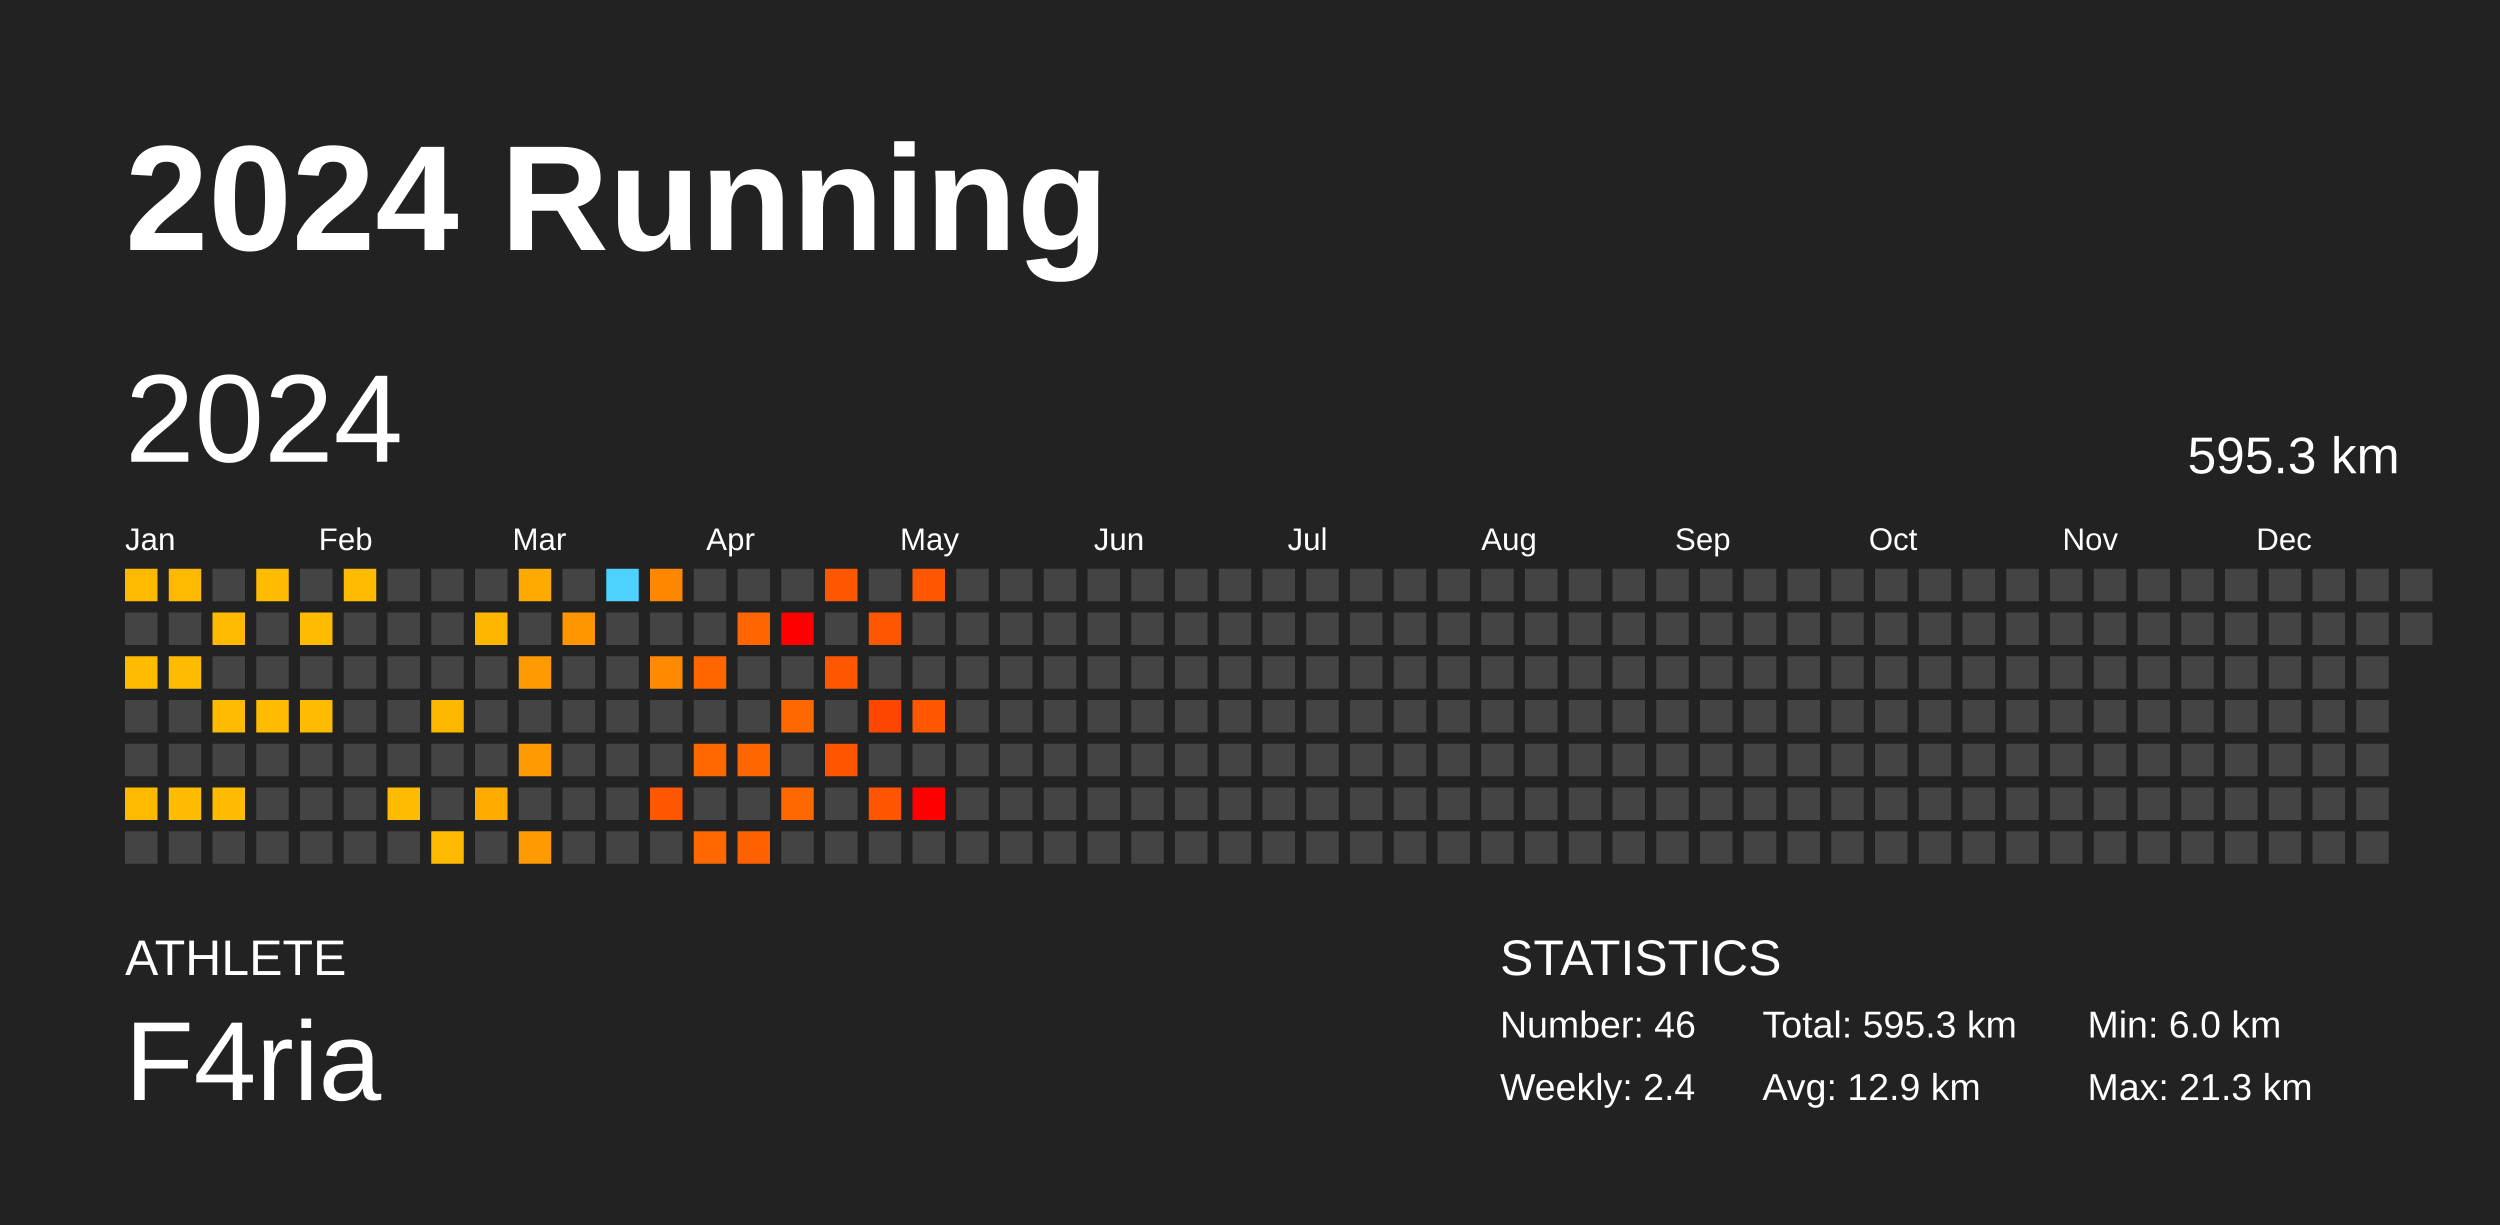
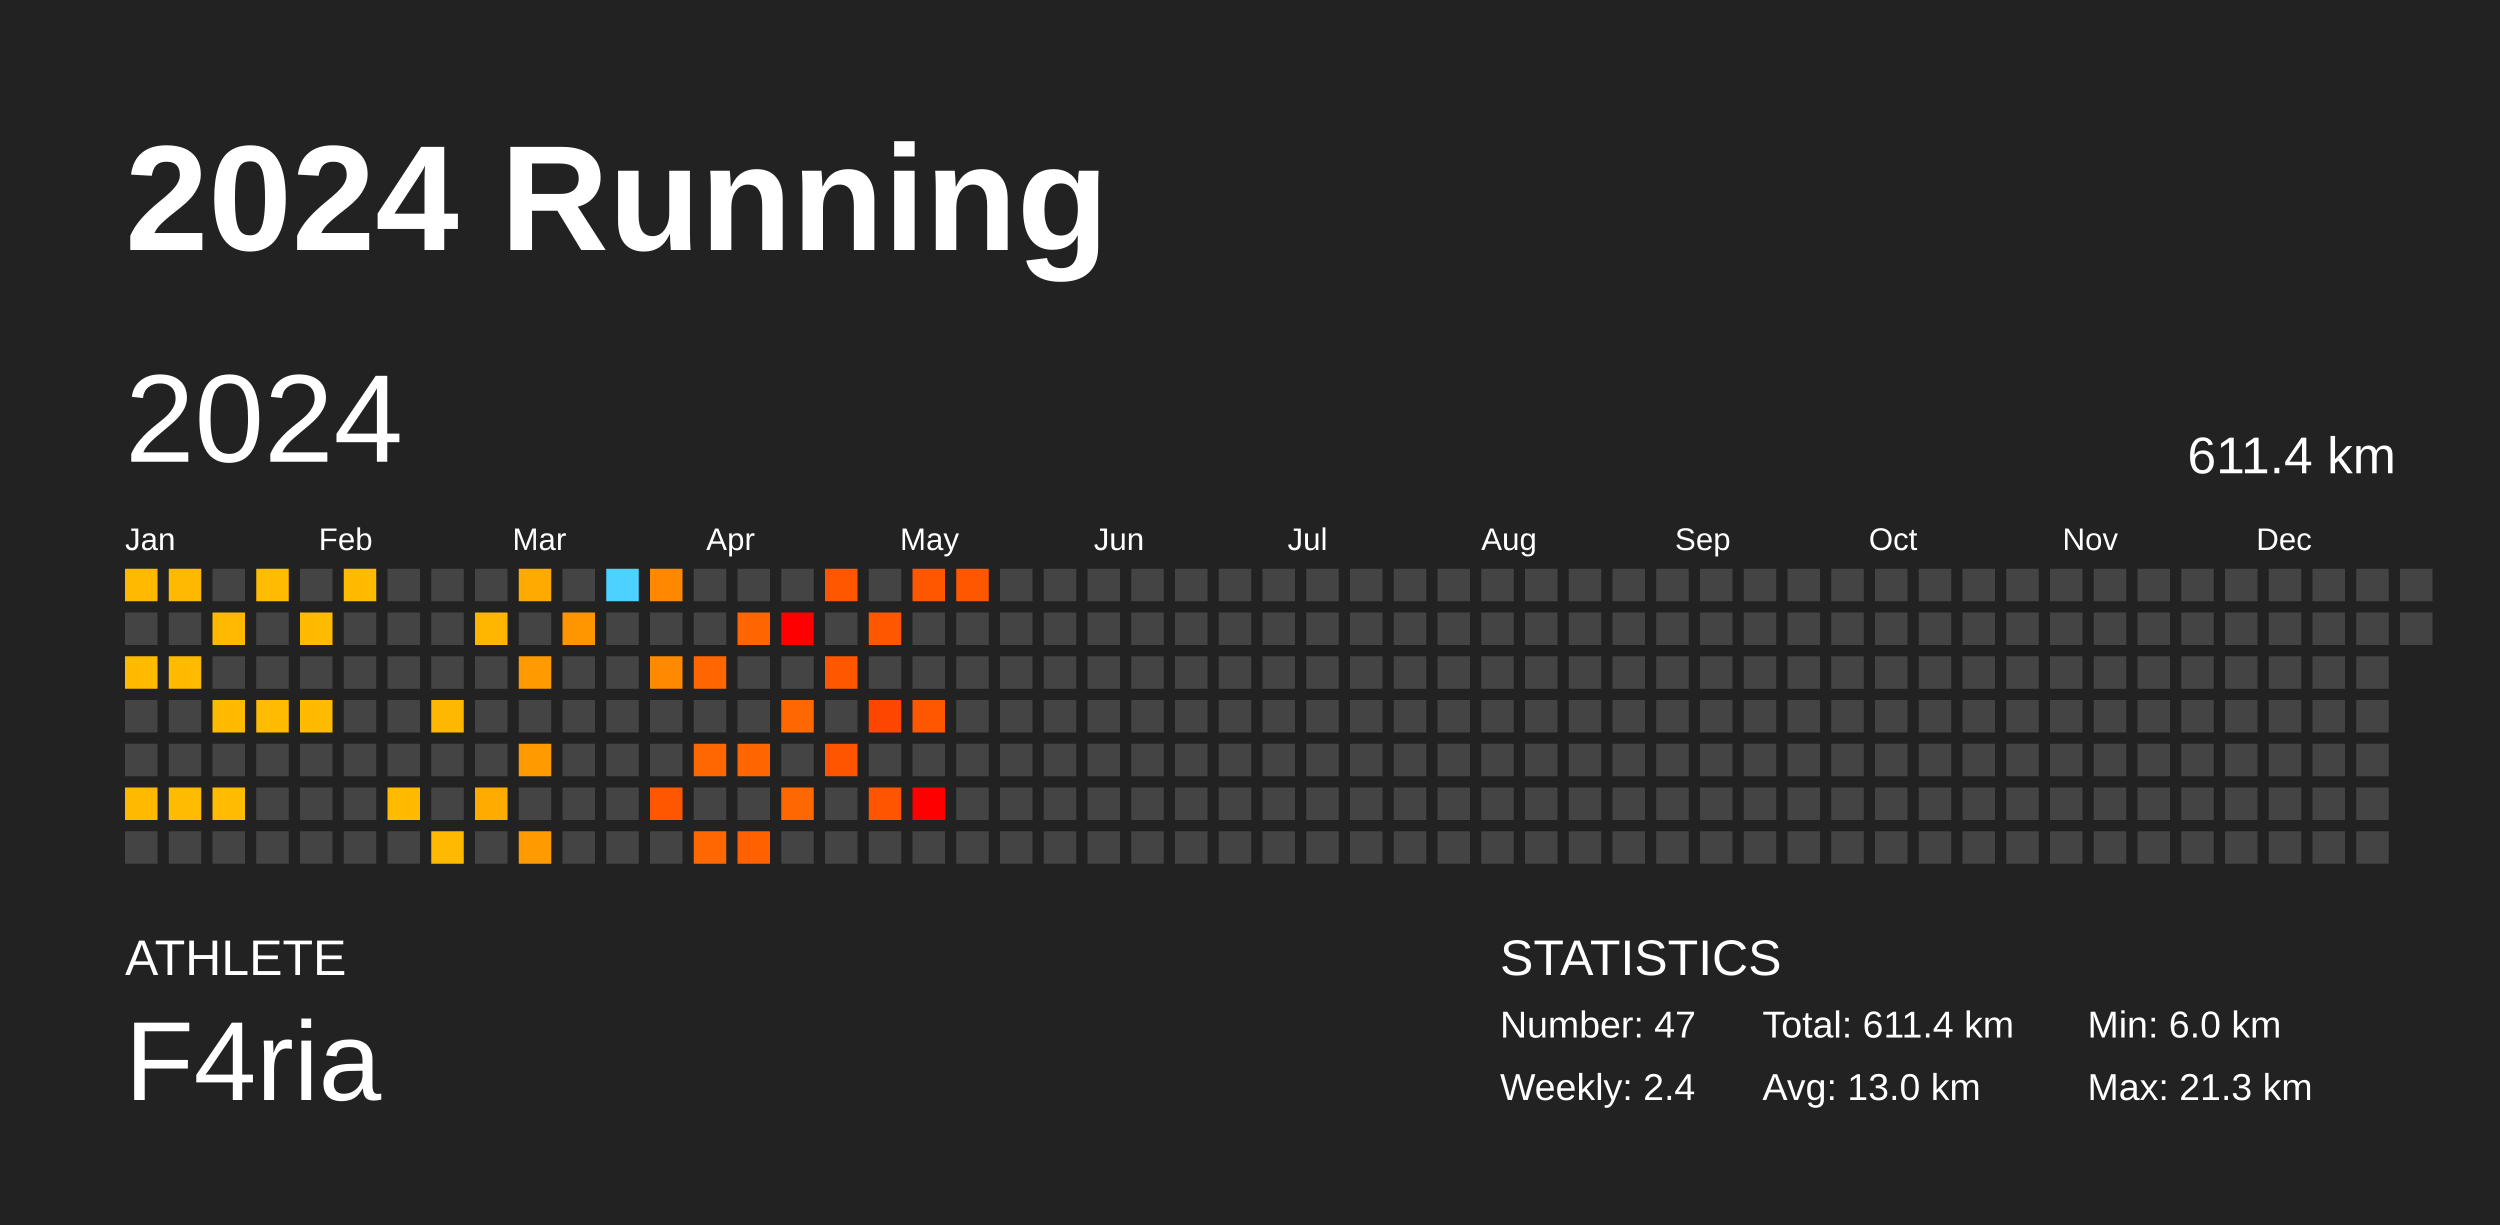
<svg xmlns="http://www.w3.org/2000/svg" baseProfile="full" height="98mm" version="1.1" viewBox="0,0,200,98" width="200mm">
  <defs />
  <rect fill="#222222" height="98" width="200" x="0" y="0" />
  <text fill="#FFFFFF" style="font-size:12px; font-family:Arial; font-weight:bold;" x="10" y="20">2024 Running</text>
  <text fill="#FFFFFF" style="font-size:4px; font-family:Arial" x="10" y="78">ATHLETE</text>
  <text fill="#FFFFFF" style="font-size:9px; font-family:Arial" x="10" y="88">F4ria</text>
  <text fill="#FFFFFF" style="font-size:4px; font-family:Arial" x="120" y="78">STATISTICS</text>
-   <text fill="#FFFFFF" style="font-size:3px; font-family:Arial" x="120" y="83">Number: 46</text>
+   <text fill="#FFFFFF" style="font-size:3px; font-family:Arial" x="120" y="83">Number: 47</text>
  <text fill="#FFFFFF" style="font-size:3px; font-family:Arial" x="120" y="88">Weekly: 2.4</text>
-   <text fill="#FFFFFF" style="font-size:3px; font-family:Arial" x="141" y="83">Total: 595.3 km</text>
-   <text fill="#FFFFFF" style="font-size:3px; font-family:Arial" x="141" y="88">Avg: 12.9 km</text>
+   <text fill="#FFFFFF" style="font-size:3px; font-family:Arial" x="141" y="83">Total: 611.4 km</text>
+   <text fill="#FFFFFF" style="font-size:3px; font-family:Arial" x="141" y="88">Avg: 13.0 km</text>
  <text fill="#FFFFFF" style="font-size:3px; font-family:Arial" x="167" y="83">Min: 6.0 km</text>
  <text fill="#FFFFFF" style="font-size:3px; font-family:Arial" x="167" y="88">Max: 21.3 km</text>
  <text dominant-baseline="hanging" fill="#FFFFFF" style="font-size:10.0px; font-family:Arial;" x="10" y="30">2024</text>
-   <text dominant-baseline="hanging" fill="#FFFFFF" style="font-size:4.125px; font-family:Arial;" x="175" y="35">595.3 km</text>
+   <text dominant-baseline="hanging" fill="#FFFFFF" style="font-size:4.125px; font-family:Arial;" x="175" y="35">611.4 km</text>
  <text fill="#FFFFFF" style="font-size:2.5px; font-family:Arial" x="10.0" y="44">Jan</text>
  <text fill="#FFFFFF" style="font-size:2.5px; font-family:Arial" x="25.5" y="44">Feb</text>
  <text fill="#FFFFFF" style="font-size:2.5px; font-family:Arial" x="41.0" y="44">Mar</text>
  <text fill="#FFFFFF" style="font-size:2.5px; font-family:Arial" x="56.5" y="44">Apr</text>
  <text fill="#FFFFFF" style="font-size:2.5px; font-family:Arial" x="72.0" y="44">May</text>
  <text fill="#FFFFFF" style="font-size:2.5px; font-family:Arial" x="87.5" y="44">Jun</text>
  <text fill="#FFFFFF" style="font-size:2.5px; font-family:Arial" x="103.0" y="44">Jul</text>
  <text fill="#FFFFFF" style="font-size:2.5px; font-family:Arial" x="118.5" y="44">Aug</text>
  <text fill="#FFFFFF" style="font-size:2.5px; font-family:Arial" x="134.0" y="44">Sep</text>
  <text fill="#FFFFFF" style="font-size:2.5px; font-family:Arial" x="149.5" y="44">Oct</text>
  <text fill="#FFFFFF" style="font-size:2.5px; font-family:Arial" x="165.0" y="44">Nov</text>
  <text fill="#FFFFFF" style="font-size:2.5px; font-family:Arial" x="180.5" y="44">Dec</text>
  <rect fill="#ffba00" height="2.6" width="2.6" x="10.0" y="45.5" />
  <rect fill="#444444" height="2.6" width="2.6" x="10.0" y="49.0" />
  <rect fill="#ffbb00" height="2.6" width="2.6" x="10.0" y="52.5" />
  <rect fill="#444444" height="2.6" width="2.6" x="10.0" y="56.0" />
  <rect fill="#444444" height="2.6" width="2.6" x="10.0" y="59.5" />
  <rect fill="#ffba00" height="2.6" width="2.6" x="10.0" y="63.0" />
  <rect fill="#444444" height="2.6" width="2.6" x="10.0" y="66.5" />
  <rect fill="#ffb900" height="2.6" width="2.6" x="13.5" y="45.5" />
  <rect fill="#444444" height="2.6" width="2.6" x="13.5" y="49.0" />
  <rect fill="#ffbb00" height="2.6" width="2.6" x="13.5" y="52.5" />
  <rect fill="#444444" height="2.6" width="2.6" x="13.5" y="56.0" />
  <rect fill="#444444" height="2.6" width="2.6" x="13.5" y="59.5" />
  <rect fill="#ffbc00" height="2.6" width="2.6" x="13.5" y="63.0" />
  <rect fill="#444444" height="2.6" width="2.6" x="13.5" y="66.5" />
  <rect fill="#444444" height="2.6" width="2.6" x="17.0" y="45.5" />
  <rect fill="#ffb900" height="2.6" width="2.6" x="17.0" y="49.0" />
  <rect fill="#444444" height="2.6" width="2.6" x="17.0" y="52.5" />
  <rect fill="#ffbb00" height="2.6" width="2.6" x="17.0" y="56.0" />
  <rect fill="#444444" height="2.6" width="2.6" x="17.0" y="59.5" />
  <rect fill="#ffbc00" height="2.6" width="2.6" x="17.0" y="63.0" />
  <rect fill="#444444" height="2.6" width="2.6" x="17.0" y="66.5" />
  <rect fill="#ffbc00" height="2.6" width="2.6" x="20.5" y="45.5" />
  <rect fill="#444444" height="2.6" width="2.6" x="20.5" y="49.0" />
  <rect fill="#444444" height="2.6" width="2.6" x="20.5" y="52.5" />
  <rect fill="#ffbc00" height="2.6" width="2.6" x="20.5" y="56.0" />
  <rect fill="#444444" height="2.6" width="2.6" x="20.5" y="59.5" />
  <rect fill="#444444" height="2.6" width="2.6" x="20.5" y="63.0" />
  <rect fill="#444444" height="2.6" width="2.6" x="20.5" y="66.5" />
  <rect fill="#444444" height="2.6" width="2.6" x="24.0" y="45.5" />
  <rect fill="#ffbb00" height="2.6" width="2.6" x="24.0" y="49.0" />
  <rect fill="#444444" height="2.6" width="2.6" x="24.0" y="52.5" />
  <rect fill="#ffbb00" height="2.6" width="2.6" x="24.0" y="56.0" />
  <rect fill="#444444" height="2.6" width="2.6" x="24.0" y="59.5" />
  <rect fill="#444444" height="2.6" width="2.6" x="24.0" y="63.0" />
  <rect fill="#444444" height="2.6" width="2.6" x="24.0" y="66.5" />
  <rect fill="#ffbb00" height="2.6" width="2.6" x="27.5" y="45.5" />
  <rect fill="#444444" height="2.6" width="2.6" x="27.5" y="49.0" />
  <rect fill="#444444" height="2.6" width="2.6" x="27.5" y="52.5" />
  <rect fill="#444444" height="2.6" width="2.6" x="27.5" y="56.0" />
  <rect fill="#444444" height="2.6" width="2.6" x="27.5" y="59.5" />
  <rect fill="#444444" height="2.6" width="2.6" x="27.5" y="63.0" />
  <rect fill="#444444" height="2.6" width="2.6" x="27.5" y="66.5" />
  <rect fill="#444444" height="2.6" width="2.6" x="31.0" y="45.5" />
  <rect fill="#444444" height="2.6" width="2.6" x="31.0" y="49.0" />
  <rect fill="#444444" height="2.6" width="2.6" x="31.0" y="52.5" />
  <rect fill="#444444" height="2.6" width="2.6" x="31.0" y="56.0" />
  <rect fill="#444444" height="2.6" width="2.6" x="31.0" y="59.5" />
  <rect fill="#ffbb00" height="2.6" width="2.6" x="31.0" y="63.0" />
  <rect fill="#444444" height="2.6" width="2.6" x="31.0" y="66.5" />
  <rect fill="#444444" height="2.6" width="2.6" x="34.5" y="45.5" />
  <rect fill="#444444" height="2.6" width="2.6" x="34.5" y="49.0" />
  <rect fill="#444444" height="2.6" width="2.6" x="34.5" y="52.5" />
  <rect fill="#ffb800" height="2.6" width="2.6" x="34.5" y="56.0" />
  <rect fill="#444444" height="2.6" width="2.6" x="34.5" y="59.5" />
  <rect fill="#444444" height="2.6" width="2.6" x="34.5" y="63.0" />
  <rect fill="#ffba00" height="2.6" width="2.6" x="34.5" y="66.5" />
  <rect fill="#444444" height="2.6" width="2.6" x="38.0" y="45.5" />
  <rect fill="#ffb600" height="2.6" width="2.6" x="38.0" y="49.0" />
  <rect fill="#444444" height="2.6" width="2.6" x="38.0" y="52.5" />
  <rect fill="#444444" height="2.6" width="2.6" x="38.0" y="56.0" />
  <rect fill="#444444" height="2.6" width="2.6" x="38.0" y="59.5" />
  <rect fill="#ffab00" height="2.6" width="2.6" x="38.0" y="63.0" />
  <rect fill="#444444" height="2.6" width="2.6" x="38.0" y="66.5" />
  <rect fill="#ffaa00" height="2.6" width="2.6" x="41.5" y="45.5" />
  <rect fill="#444444" height="2.6" width="2.6" x="41.5" y="49.0" />
  <rect fill="#ff9b00" height="2.6" width="2.6" x="41.5" y="52.5" />
  <rect fill="#444444" height="2.6" width="2.6" x="41.5" y="56.0" />
  <rect fill="#ff9a00" height="2.6" width="2.6" x="41.5" y="59.5" />
  <rect fill="#444444" height="2.6" width="2.6" x="41.5" y="63.0" />
  <rect fill="#ff9b00" height="2.6" width="2.6" x="41.5" y="66.5" />
  <rect fill="#444444" height="2.6" width="2.6" x="45.0" y="45.5" />
  <rect fill="#ff9600" height="2.6" width="2.6" x="45.0" y="49.0" />
  <rect fill="#444444" height="2.6" width="2.6" x="45.0" y="52.5" />
  <rect fill="#444444" height="2.6" width="2.6" x="45.0" y="56.0" />
  <rect fill="#444444" height="2.6" width="2.6" x="45.0" y="59.5" />
  <rect fill="#444444" height="2.6" width="2.6" x="45.0" y="63.0" />
  <rect fill="#444444" height="2.6" width="2.6" x="45.0" y="66.5" />
  <rect fill="#4dd2ff" height="2.6" width="2.6" x="48.5" y="45.5" />
  <rect fill="#444444" height="2.6" width="2.6" x="48.5" y="49.0" />
  <rect fill="#444444" height="2.6" width="2.6" x="48.5" y="52.5" />
  <rect fill="#444444" height="2.6" width="2.6" x="48.5" y="56.0" />
  <rect fill="#444444" height="2.6" width="2.6" x="48.5" y="59.5" />
  <rect fill="#444444" height="2.6" width="2.6" x="48.5" y="63.0" />
  <rect fill="#444444" height="2.6" width="2.6" x="48.5" y="66.5" />
  <rect fill="#ff8800" height="2.6" width="2.6" x="52.0" y="45.5" />
  <rect fill="#444444" height="2.6" width="2.6" x="52.0" y="49.0" />
  <rect fill="#ff8900" height="2.6" width="2.6" x="52.0" y="52.5" />
  <rect fill="#444444" height="2.6" width="2.6" x="52.0" y="56.0" />
  <rect fill="#444444" height="2.6" width="2.6" x="52.0" y="59.5" />
  <rect fill="#ff5700" height="2.6" width="2.6" x="52.0" y="63.0" />
  <rect fill="#444444" height="2.6" width="2.6" x="52.0" y="66.5" />
  <rect fill="#444444" height="2.6" width="2.6" x="55.5" y="45.5" />
  <rect fill="#444444" height="2.6" width="2.6" x="55.5" y="49.0" />
  <rect fill="#ff6600" height="2.6" width="2.6" x="55.5" y="52.5" />
  <rect fill="#444444" height="2.6" width="2.6" x="55.5" y="56.0" />
  <rect fill="#ff6800" height="2.6" width="2.6" x="55.5" y="59.5" />
  <rect fill="#444444" height="2.6" width="2.6" x="55.5" y="63.0" />
  <rect fill="#ff6700" height="2.6" width="2.6" x="55.5" y="66.5" />
  <rect fill="#444444" height="2.6" width="2.6" x="59.0" y="45.5" />
  <rect fill="#ff6500" height="2.6" width="2.6" x="59.0" y="49.0" />
  <rect fill="#444444" height="2.6" width="2.6" x="59.0" y="52.5" />
  <rect fill="#444444" height="2.6" width="2.6" x="59.0" y="56.0" />
  <rect fill="#ff6600" height="2.6" width="2.6" x="59.0" y="59.5" />
  <rect fill="#444444" height="2.6" width="2.6" x="59.0" y="63.0" />
  <rect fill="#ff6000" height="2.6" width="2.6" x="59.0" y="66.5" />
  <rect fill="#444444" height="2.6" width="2.6" x="62.5" y="45.5" />
  <rect fill="red" height="2.6" width="2.6" x="62.5" y="49.0" />
  <rect fill="#444444" height="2.6" width="2.6" x="62.5" y="52.5" />
  <rect fill="#ff6700" height="2.6" width="2.6" x="62.5" y="56.0" />
  <rect fill="#444444" height="2.6" width="2.6" x="62.5" y="59.5" />
  <rect fill="#ff6700" height="2.6" width="2.6" x="62.5" y="63.0" />
  <rect fill="#444444" height="2.6" width="2.6" x="62.5" y="66.5" />
  <rect fill="#ff5700" height="2.6" width="2.6" x="66.0" y="45.5" />
  <rect fill="#444444" height="2.6" width="2.6" x="66.0" y="49.0" />
  <rect fill="#ff5700" height="2.6" width="2.6" x="66.0" y="52.5" />
  <rect fill="#444444" height="2.6" width="2.6" x="66.0" y="56.0" />
  <rect fill="#ff5400" height="2.6" width="2.6" x="66.0" y="59.5" />
  <rect fill="#444444" height="2.6" width="2.6" x="66.0" y="63.0" />
  <rect fill="#444444" height="2.6" width="2.6" x="66.0" y="66.5" />
  <rect fill="#444444" height="2.6" width="2.6" x="69.5" y="45.5" />
  <rect fill="#ff5700" height="2.6" width="2.6" x="69.5" y="49.0" />
  <rect fill="#444444" height="2.6" width="2.6" x="69.5" y="52.5" />
  <rect fill="#ff4600" height="2.6" width="2.6" x="69.5" y="56.0" />
  <rect fill="#444444" height="2.6" width="2.6" x="69.5" y="59.5" />
  <rect fill="#ff5500" height="2.6" width="2.6" x="69.5" y="63.0" />
  <rect fill="#444444" height="2.6" width="2.6" x="69.5" y="66.5" />
  <rect fill="#ff5700" height="2.6" width="2.6" x="73.0" y="45.5" />
  <rect fill="#444444" height="2.6" width="2.6" x="73.0" y="49.0" />
  <rect fill="#444444" height="2.6" width="2.6" x="73.0" y="52.5" />
  <rect fill="#ff5700" height="2.6" width="2.6" x="73.0" y="56.0" />
  <rect fill="#444444" height="2.6" width="2.6" x="73.0" y="59.5" />
  <rect fill="red" height="2.6" width="2.6" x="73.0" y="63.0" />
  <rect fill="#444444" height="2.6" width="2.6" x="73.0" y="66.5" />
-   <rect fill="#444444" height="2.6" width="2.6" x="76.5" y="45.5" />
+   <rect fill="#ff5600" height="2.6" width="2.6" x="76.5" y="45.5" />
  <rect fill="#444444" height="2.6" width="2.6" x="76.5" y="49.0" />
  <rect fill="#444444" height="2.6" width="2.6" x="76.5" y="52.5" />
  <rect fill="#444444" height="2.6" width="2.6" x="76.5" y="56.0" />
  <rect fill="#444444" height="2.6" width="2.6" x="76.5" y="59.5" />
  <rect fill="#444444" height="2.6" width="2.6" x="76.5" y="63.0" />
  <rect fill="#444444" height="2.6" width="2.6" x="76.5" y="66.5" />
  <rect fill="#444444" height="2.6" width="2.6" x="80.0" y="45.5" />
  <rect fill="#444444" height="2.6" width="2.6" x="80.0" y="49.0" />
  <rect fill="#444444" height="2.6" width="2.6" x="80.0" y="52.5" />
  <rect fill="#444444" height="2.6" width="2.6" x="80.0" y="56.0" />
  <rect fill="#444444" height="2.6" width="2.6" x="80.0" y="59.5" />
  <rect fill="#444444" height="2.6" width="2.6" x="80.0" y="63.0" />
  <rect fill="#444444" height="2.6" width="2.6" x="80.0" y="66.5" />
  <rect fill="#444444" height="2.6" width="2.6" x="83.5" y="45.5" />
  <rect fill="#444444" height="2.6" width="2.6" x="83.5" y="49.0" />
  <rect fill="#444444" height="2.6" width="2.6" x="83.5" y="52.5" />
  <rect fill="#444444" height="2.6" width="2.6" x="83.5" y="56.0" />
  <rect fill="#444444" height="2.6" width="2.6" x="83.5" y="59.5" />
  <rect fill="#444444" height="2.6" width="2.6" x="83.5" y="63.0" />
  <rect fill="#444444" height="2.6" width="2.6" x="83.5" y="66.5" />
  <rect fill="#444444" height="2.6" width="2.6" x="87.0" y="45.5" />
  <rect fill="#444444" height="2.6" width="2.6" x="87.0" y="49.0" />
  <rect fill="#444444" height="2.6" width="2.6" x="87.0" y="52.5" />
  <rect fill="#444444" height="2.6" width="2.6" x="87.0" y="56.0" />
  <rect fill="#444444" height="2.6" width="2.6" x="87.0" y="59.5" />
  <rect fill="#444444" height="2.6" width="2.6" x="87.0" y="63.0" />
  <rect fill="#444444" height="2.6" width="2.6" x="87.0" y="66.5" />
  <rect fill="#444444" height="2.6" width="2.6" x="90.5" y="45.5" />
  <rect fill="#444444" height="2.6" width="2.6" x="90.5" y="49.0" />
  <rect fill="#444444" height="2.6" width="2.6" x="90.5" y="52.5" />
  <rect fill="#444444" height="2.6" width="2.6" x="90.5" y="56.0" />
  <rect fill="#444444" height="2.6" width="2.6" x="90.5" y="59.5" />
  <rect fill="#444444" height="2.6" width="2.6" x="90.5" y="63.0" />
  <rect fill="#444444" height="2.6" width="2.6" x="90.5" y="66.5" />
  <rect fill="#444444" height="2.6" width="2.6" x="94.0" y="45.5" />
  <rect fill="#444444" height="2.6" width="2.6" x="94.0" y="49.0" />
  <rect fill="#444444" height="2.6" width="2.6" x="94.0" y="52.5" />
  <rect fill="#444444" height="2.6" width="2.6" x="94.0" y="56.0" />
  <rect fill="#444444" height="2.6" width="2.6" x="94.0" y="59.5" />
  <rect fill="#444444" height="2.6" width="2.6" x="94.0" y="63.0" />
  <rect fill="#444444" height="2.6" width="2.6" x="94.0" y="66.5" />
  <rect fill="#444444" height="2.6" width="2.6" x="97.5" y="45.5" />
  <rect fill="#444444" height="2.6" width="2.6" x="97.5" y="49.0" />
  <rect fill="#444444" height="2.6" width="2.6" x="97.5" y="52.5" />
  <rect fill="#444444" height="2.6" width="2.6" x="97.5" y="56.0" />
  <rect fill="#444444" height="2.6" width="2.6" x="97.5" y="59.5" />
  <rect fill="#444444" height="2.6" width="2.6" x="97.5" y="63.0" />
  <rect fill="#444444" height="2.6" width="2.6" x="97.5" y="66.5" />
  <rect fill="#444444" height="2.6" width="2.6" x="101.0" y="45.5" />
  <rect fill="#444444" height="2.6" width="2.6" x="101.0" y="49.0" />
  <rect fill="#444444" height="2.6" width="2.6" x="101.0" y="52.5" />
  <rect fill="#444444" height="2.6" width="2.6" x="101.0" y="56.0" />
  <rect fill="#444444" height="2.6" width="2.6" x="101.0" y="59.5" />
  <rect fill="#444444" height="2.6" width="2.6" x="101.0" y="63.0" />
  <rect fill="#444444" height="2.6" width="2.6" x="101.0" y="66.5" />
  <rect fill="#444444" height="2.6" width="2.6" x="104.5" y="45.5" />
  <rect fill="#444444" height="2.6" width="2.6" x="104.5" y="49.0" />
  <rect fill="#444444" height="2.6" width="2.6" x="104.5" y="52.5" />
  <rect fill="#444444" height="2.6" width="2.6" x="104.5" y="56.0" />
  <rect fill="#444444" height="2.6" width="2.6" x="104.5" y="59.5" />
  <rect fill="#444444" height="2.6" width="2.6" x="104.5" y="63.0" />
  <rect fill="#444444" height="2.6" width="2.6" x="104.5" y="66.5" />
  <rect fill="#444444" height="2.6" width="2.6" x="108.0" y="45.5" />
  <rect fill="#444444" height="2.6" width="2.6" x="108.0" y="49.0" />
  <rect fill="#444444" height="2.6" width="2.6" x="108.0" y="52.5" />
  <rect fill="#444444" height="2.6" width="2.6" x="108.0" y="56.0" />
  <rect fill="#444444" height="2.6" width="2.6" x="108.0" y="59.5" />
  <rect fill="#444444" height="2.6" width="2.6" x="108.0" y="63.0" />
  <rect fill="#444444" height="2.6" width="2.6" x="108.0" y="66.5" />
  <rect fill="#444444" height="2.6" width="2.6" x="111.5" y="45.5" />
  <rect fill="#444444" height="2.6" width="2.6" x="111.5" y="49.0" />
  <rect fill="#444444" height="2.6" width="2.6" x="111.5" y="52.5" />
  <rect fill="#444444" height="2.6" width="2.6" x="111.5" y="56.0" />
  <rect fill="#444444" height="2.6" width="2.6" x="111.5" y="59.5" />
  <rect fill="#444444" height="2.6" width="2.6" x="111.5" y="63.0" />
  <rect fill="#444444" height="2.6" width="2.6" x="111.5" y="66.5" />
  <rect fill="#444444" height="2.6" width="2.6" x="115.0" y="45.5" />
  <rect fill="#444444" height="2.6" width="2.6" x="115.0" y="49.0" />
  <rect fill="#444444" height="2.6" width="2.6" x="115.0" y="52.5" />
  <rect fill="#444444" height="2.6" width="2.6" x="115.0" y="56.0" />
  <rect fill="#444444" height="2.6" width="2.6" x="115.0" y="59.5" />
  <rect fill="#444444" height="2.6" width="2.6" x="115.0" y="63.0" />
  <rect fill="#444444" height="2.6" width="2.6" x="115.0" y="66.5" />
  <rect fill="#444444" height="2.6" width="2.6" x="118.5" y="45.5" />
  <rect fill="#444444" height="2.6" width="2.6" x="118.5" y="49.0" />
  <rect fill="#444444" height="2.6" width="2.6" x="118.5" y="52.5" />
  <rect fill="#444444" height="2.6" width="2.6" x="118.5" y="56.0" />
  <rect fill="#444444" height="2.6" width="2.6" x="118.5" y="59.5" />
  <rect fill="#444444" height="2.6" width="2.6" x="118.5" y="63.0" />
  <rect fill="#444444" height="2.6" width="2.6" x="118.5" y="66.5" />
  <rect fill="#444444" height="2.6" width="2.6" x="122.0" y="45.5" />
  <rect fill="#444444" height="2.6" width="2.6" x="122.0" y="49.0" />
  <rect fill="#444444" height="2.6" width="2.6" x="122.0" y="52.5" />
  <rect fill="#444444" height="2.6" width="2.6" x="122.0" y="56.0" />
  <rect fill="#444444" height="2.6" width="2.6" x="122.0" y="59.5" />
  <rect fill="#444444" height="2.6" width="2.6" x="122.0" y="63.0" />
  <rect fill="#444444" height="2.6" width="2.6" x="122.0" y="66.5" />
  <rect fill="#444444" height="2.6" width="2.6" x="125.5" y="45.5" />
  <rect fill="#444444" height="2.6" width="2.6" x="125.5" y="49.0" />
  <rect fill="#444444" height="2.6" width="2.6" x="125.5" y="52.5" />
  <rect fill="#444444" height="2.6" width="2.6" x="125.5" y="56.0" />
  <rect fill="#444444" height="2.6" width="2.6" x="125.5" y="59.5" />
  <rect fill="#444444" height="2.6" width="2.6" x="125.5" y="63.0" />
  <rect fill="#444444" height="2.6" width="2.6" x="125.5" y="66.5" />
  <rect fill="#444444" height="2.6" width="2.6" x="129.0" y="45.5" />
  <rect fill="#444444" height="2.6" width="2.6" x="129.0" y="49.0" />
  <rect fill="#444444" height="2.6" width="2.6" x="129.0" y="52.5" />
  <rect fill="#444444" height="2.6" width="2.6" x="129.0" y="56.0" />
  <rect fill="#444444" height="2.6" width="2.6" x="129.0" y="59.5" />
  <rect fill="#444444" height="2.6" width="2.6" x="129.0" y="63.0" />
  <rect fill="#444444" height="2.6" width="2.6" x="129.0" y="66.5" />
  <rect fill="#444444" height="2.6" width="2.6" x="132.5" y="45.5" />
  <rect fill="#444444" height="2.6" width="2.6" x="132.5" y="49.0" />
  <rect fill="#444444" height="2.6" width="2.6" x="132.5" y="52.5" />
  <rect fill="#444444" height="2.6" width="2.6" x="132.5" y="56.0" />
  <rect fill="#444444" height="2.6" width="2.6" x="132.5" y="59.5" />
  <rect fill="#444444" height="2.6" width="2.6" x="132.5" y="63.0" />
  <rect fill="#444444" height="2.6" width="2.6" x="132.5" y="66.5" />
  <rect fill="#444444" height="2.6" width="2.6" x="136.0" y="45.5" />
  <rect fill="#444444" height="2.6" width="2.6" x="136.0" y="49.0" />
  <rect fill="#444444" height="2.6" width="2.6" x="136.0" y="52.5" />
  <rect fill="#444444" height="2.6" width="2.6" x="136.0" y="56.0" />
  <rect fill="#444444" height="2.6" width="2.6" x="136.0" y="59.5" />
  <rect fill="#444444" height="2.6" width="2.6" x="136.0" y="63.0" />
  <rect fill="#444444" height="2.6" width="2.6" x="136.0" y="66.5" />
  <rect fill="#444444" height="2.6" width="2.6" x="139.5" y="45.5" />
  <rect fill="#444444" height="2.6" width="2.6" x="139.5" y="49.0" />
  <rect fill="#444444" height="2.6" width="2.6" x="139.5" y="52.5" />
  <rect fill="#444444" height="2.6" width="2.6" x="139.5" y="56.0" />
  <rect fill="#444444" height="2.6" width="2.6" x="139.5" y="59.5" />
  <rect fill="#444444" height="2.6" width="2.6" x="139.5" y="63.0" />
  <rect fill="#444444" height="2.6" width="2.6" x="139.5" y="66.5" />
  <rect fill="#444444" height="2.6" width="2.6" x="143.0" y="45.5" />
  <rect fill="#444444" height="2.6" width="2.6" x="143.0" y="49.0" />
  <rect fill="#444444" height="2.6" width="2.6" x="143.0" y="52.5" />
  <rect fill="#444444" height="2.6" width="2.6" x="143.0" y="56.0" />
  <rect fill="#444444" height="2.6" width="2.6" x="143.0" y="59.5" />
  <rect fill="#444444" height="2.6" width="2.6" x="143.0" y="63.0" />
  <rect fill="#444444" height="2.6" width="2.6" x="143.0" y="66.5" />
  <rect fill="#444444" height="2.6" width="2.6" x="146.5" y="45.5" />
  <rect fill="#444444" height="2.6" width="2.6" x="146.5" y="49.0" />
  <rect fill="#444444" height="2.6" width="2.6" x="146.5" y="52.5" />
  <rect fill="#444444" height="2.6" width="2.6" x="146.5" y="56.0" />
  <rect fill="#444444" height="2.6" width="2.6" x="146.5" y="59.5" />
  <rect fill="#444444" height="2.6" width="2.6" x="146.5" y="63.0" />
  <rect fill="#444444" height="2.6" width="2.6" x="146.5" y="66.5" />
  <rect fill="#444444" height="2.6" width="2.6" x="150.0" y="45.5" />
  <rect fill="#444444" height="2.6" width="2.6" x="150.0" y="49.0" />
  <rect fill="#444444" height="2.6" width="2.6" x="150.0" y="52.5" />
  <rect fill="#444444" height="2.6" width="2.6" x="150.0" y="56.0" />
  <rect fill="#444444" height="2.6" width="2.6" x="150.0" y="59.5" />
  <rect fill="#444444" height="2.6" width="2.6" x="150.0" y="63.0" />
  <rect fill="#444444" height="2.6" width="2.6" x="150.0" y="66.5" />
  <rect fill="#444444" height="2.6" width="2.6" x="153.5" y="45.5" />
  <rect fill="#444444" height="2.6" width="2.6" x="153.5" y="49.0" />
  <rect fill="#444444" height="2.6" width="2.6" x="153.5" y="52.5" />
  <rect fill="#444444" height="2.6" width="2.6" x="153.5" y="56.0" />
  <rect fill="#444444" height="2.6" width="2.6" x="153.5" y="59.5" />
  <rect fill="#444444" height="2.6" width="2.6" x="153.5" y="63.0" />
  <rect fill="#444444" height="2.6" width="2.6" x="153.5" y="66.5" />
  <rect fill="#444444" height="2.6" width="2.6" x="157.0" y="45.5" />
  <rect fill="#444444" height="2.6" width="2.6" x="157.0" y="49.0" />
  <rect fill="#444444" height="2.6" width="2.6" x="157.0" y="52.5" />
  <rect fill="#444444" height="2.6" width="2.6" x="157.0" y="56.0" />
  <rect fill="#444444" height="2.6" width="2.6" x="157.0" y="59.5" />
  <rect fill="#444444" height="2.6" width="2.6" x="157.0" y="63.0" />
  <rect fill="#444444" height="2.6" width="2.6" x="157.0" y="66.5" />
  <rect fill="#444444" height="2.6" width="2.6" x="160.5" y="45.5" />
  <rect fill="#444444" height="2.6" width="2.6" x="160.5" y="49.0" />
  <rect fill="#444444" height="2.6" width="2.6" x="160.5" y="52.5" />
  <rect fill="#444444" height="2.6" width="2.6" x="160.5" y="56.0" />
  <rect fill="#444444" height="2.6" width="2.6" x="160.5" y="59.5" />
  <rect fill="#444444" height="2.6" width="2.6" x="160.5" y="63.0" />
  <rect fill="#444444" height="2.6" width="2.6" x="160.5" y="66.5" />
  <rect fill="#444444" height="2.6" width="2.6" x="164.0" y="45.5" />
  <rect fill="#444444" height="2.6" width="2.6" x="164.0" y="49.0" />
  <rect fill="#444444" height="2.6" width="2.6" x="164.0" y="52.5" />
  <rect fill="#444444" height="2.6" width="2.6" x="164.0" y="56.0" />
  <rect fill="#444444" height="2.6" width="2.6" x="164.0" y="59.5" />
  <rect fill="#444444" height="2.6" width="2.6" x="164.0" y="63.0" />
  <rect fill="#444444" height="2.6" width="2.6" x="164.0" y="66.5" />
  <rect fill="#444444" height="2.6" width="2.6" x="167.5" y="45.5" />
  <rect fill="#444444" height="2.6" width="2.6" x="167.5" y="49.0" />
  <rect fill="#444444" height="2.6" width="2.6" x="167.5" y="52.5" />
  <rect fill="#444444" height="2.6" width="2.6" x="167.5" y="56.0" />
  <rect fill="#444444" height="2.6" width="2.6" x="167.5" y="59.5" />
  <rect fill="#444444" height="2.6" width="2.6" x="167.5" y="63.0" />
  <rect fill="#444444" height="2.6" width="2.6" x="167.5" y="66.5" />
  <rect fill="#444444" height="2.6" width="2.6" x="171.0" y="45.5" />
  <rect fill="#444444" height="2.6" width="2.6" x="171.0" y="49.0" />
  <rect fill="#444444" height="2.6" width="2.6" x="171.0" y="52.5" />
  <rect fill="#444444" height="2.6" width="2.6" x="171.0" y="56.0" />
  <rect fill="#444444" height="2.6" width="2.6" x="171.0" y="59.5" />
  <rect fill="#444444" height="2.6" width="2.6" x="171.0" y="63.0" />
  <rect fill="#444444" height="2.6" width="2.6" x="171.0" y="66.5" />
  <rect fill="#444444" height="2.6" width="2.6" x="174.5" y="45.5" />
  <rect fill="#444444" height="2.6" width="2.6" x="174.5" y="49.0" />
  <rect fill="#444444" height="2.6" width="2.6" x="174.5" y="52.5" />
  <rect fill="#444444" height="2.6" width="2.6" x="174.5" y="56.0" />
  <rect fill="#444444" height="2.6" width="2.6" x="174.5" y="59.5" />
  <rect fill="#444444" height="2.6" width="2.6" x="174.5" y="63.0" />
  <rect fill="#444444" height="2.6" width="2.6" x="174.5" y="66.5" />
  <rect fill="#444444" height="2.6" width="2.6" x="178.0" y="45.5" />
  <rect fill="#444444" height="2.6" width="2.6" x="178.0" y="49.0" />
  <rect fill="#444444" height="2.6" width="2.6" x="178.0" y="52.5" />
  <rect fill="#444444" height="2.6" width="2.6" x="178.0" y="56.0" />
  <rect fill="#444444" height="2.6" width="2.6" x="178.0" y="59.5" />
  <rect fill="#444444" height="2.6" width="2.6" x="178.0" y="63.0" />
  <rect fill="#444444" height="2.6" width="2.6" x="178.0" y="66.5" />
  <rect fill="#444444" height="2.6" width="2.6" x="181.5" y="45.5" />
  <rect fill="#444444" height="2.6" width="2.6" x="181.5" y="49.0" />
  <rect fill="#444444" height="2.6" width="2.6" x="181.5" y="52.5" />
  <rect fill="#444444" height="2.6" width="2.6" x="181.5" y="56.0" />
  <rect fill="#444444" height="2.6" width="2.6" x="181.5" y="59.5" />
  <rect fill="#444444" height="2.6" width="2.6" x="181.5" y="63.0" />
  <rect fill="#444444" height="2.6" width="2.6" x="181.5" y="66.5" />
  <rect fill="#444444" height="2.6" width="2.6" x="185.0" y="45.5" />
  <rect fill="#444444" height="2.6" width="2.6" x="185.0" y="49.0" />
  <rect fill="#444444" height="2.6" width="2.6" x="185.0" y="52.5" />
  <rect fill="#444444" height="2.6" width="2.6" x="185.0" y="56.0" />
  <rect fill="#444444" height="2.6" width="2.6" x="185.0" y="59.5" />
  <rect fill="#444444" height="2.6" width="2.6" x="185.0" y="63.0" />
  <rect fill="#444444" height="2.6" width="2.6" x="185.0" y="66.5" />
  <rect fill="#444444" height="2.6" width="2.6" x="188.5" y="45.5" />
  <rect fill="#444444" height="2.6" width="2.6" x="188.5" y="49.0" />
  <rect fill="#444444" height="2.6" width="2.6" x="188.5" y="52.5" />
  <rect fill="#444444" height="2.6" width="2.6" x="188.5" y="56.0" />
  <rect fill="#444444" height="2.6" width="2.6" x="188.5" y="59.5" />
  <rect fill="#444444" height="2.6" width="2.6" x="188.5" y="63.0" />
  <rect fill="#444444" height="2.6" width="2.6" x="188.5" y="66.5" />
  <rect fill="#444444" height="2.6" width="2.6" x="192.0" y="45.5" />
  <rect fill="#444444" height="2.6" width="2.6" x="192.0" y="49.0" />
</svg>
